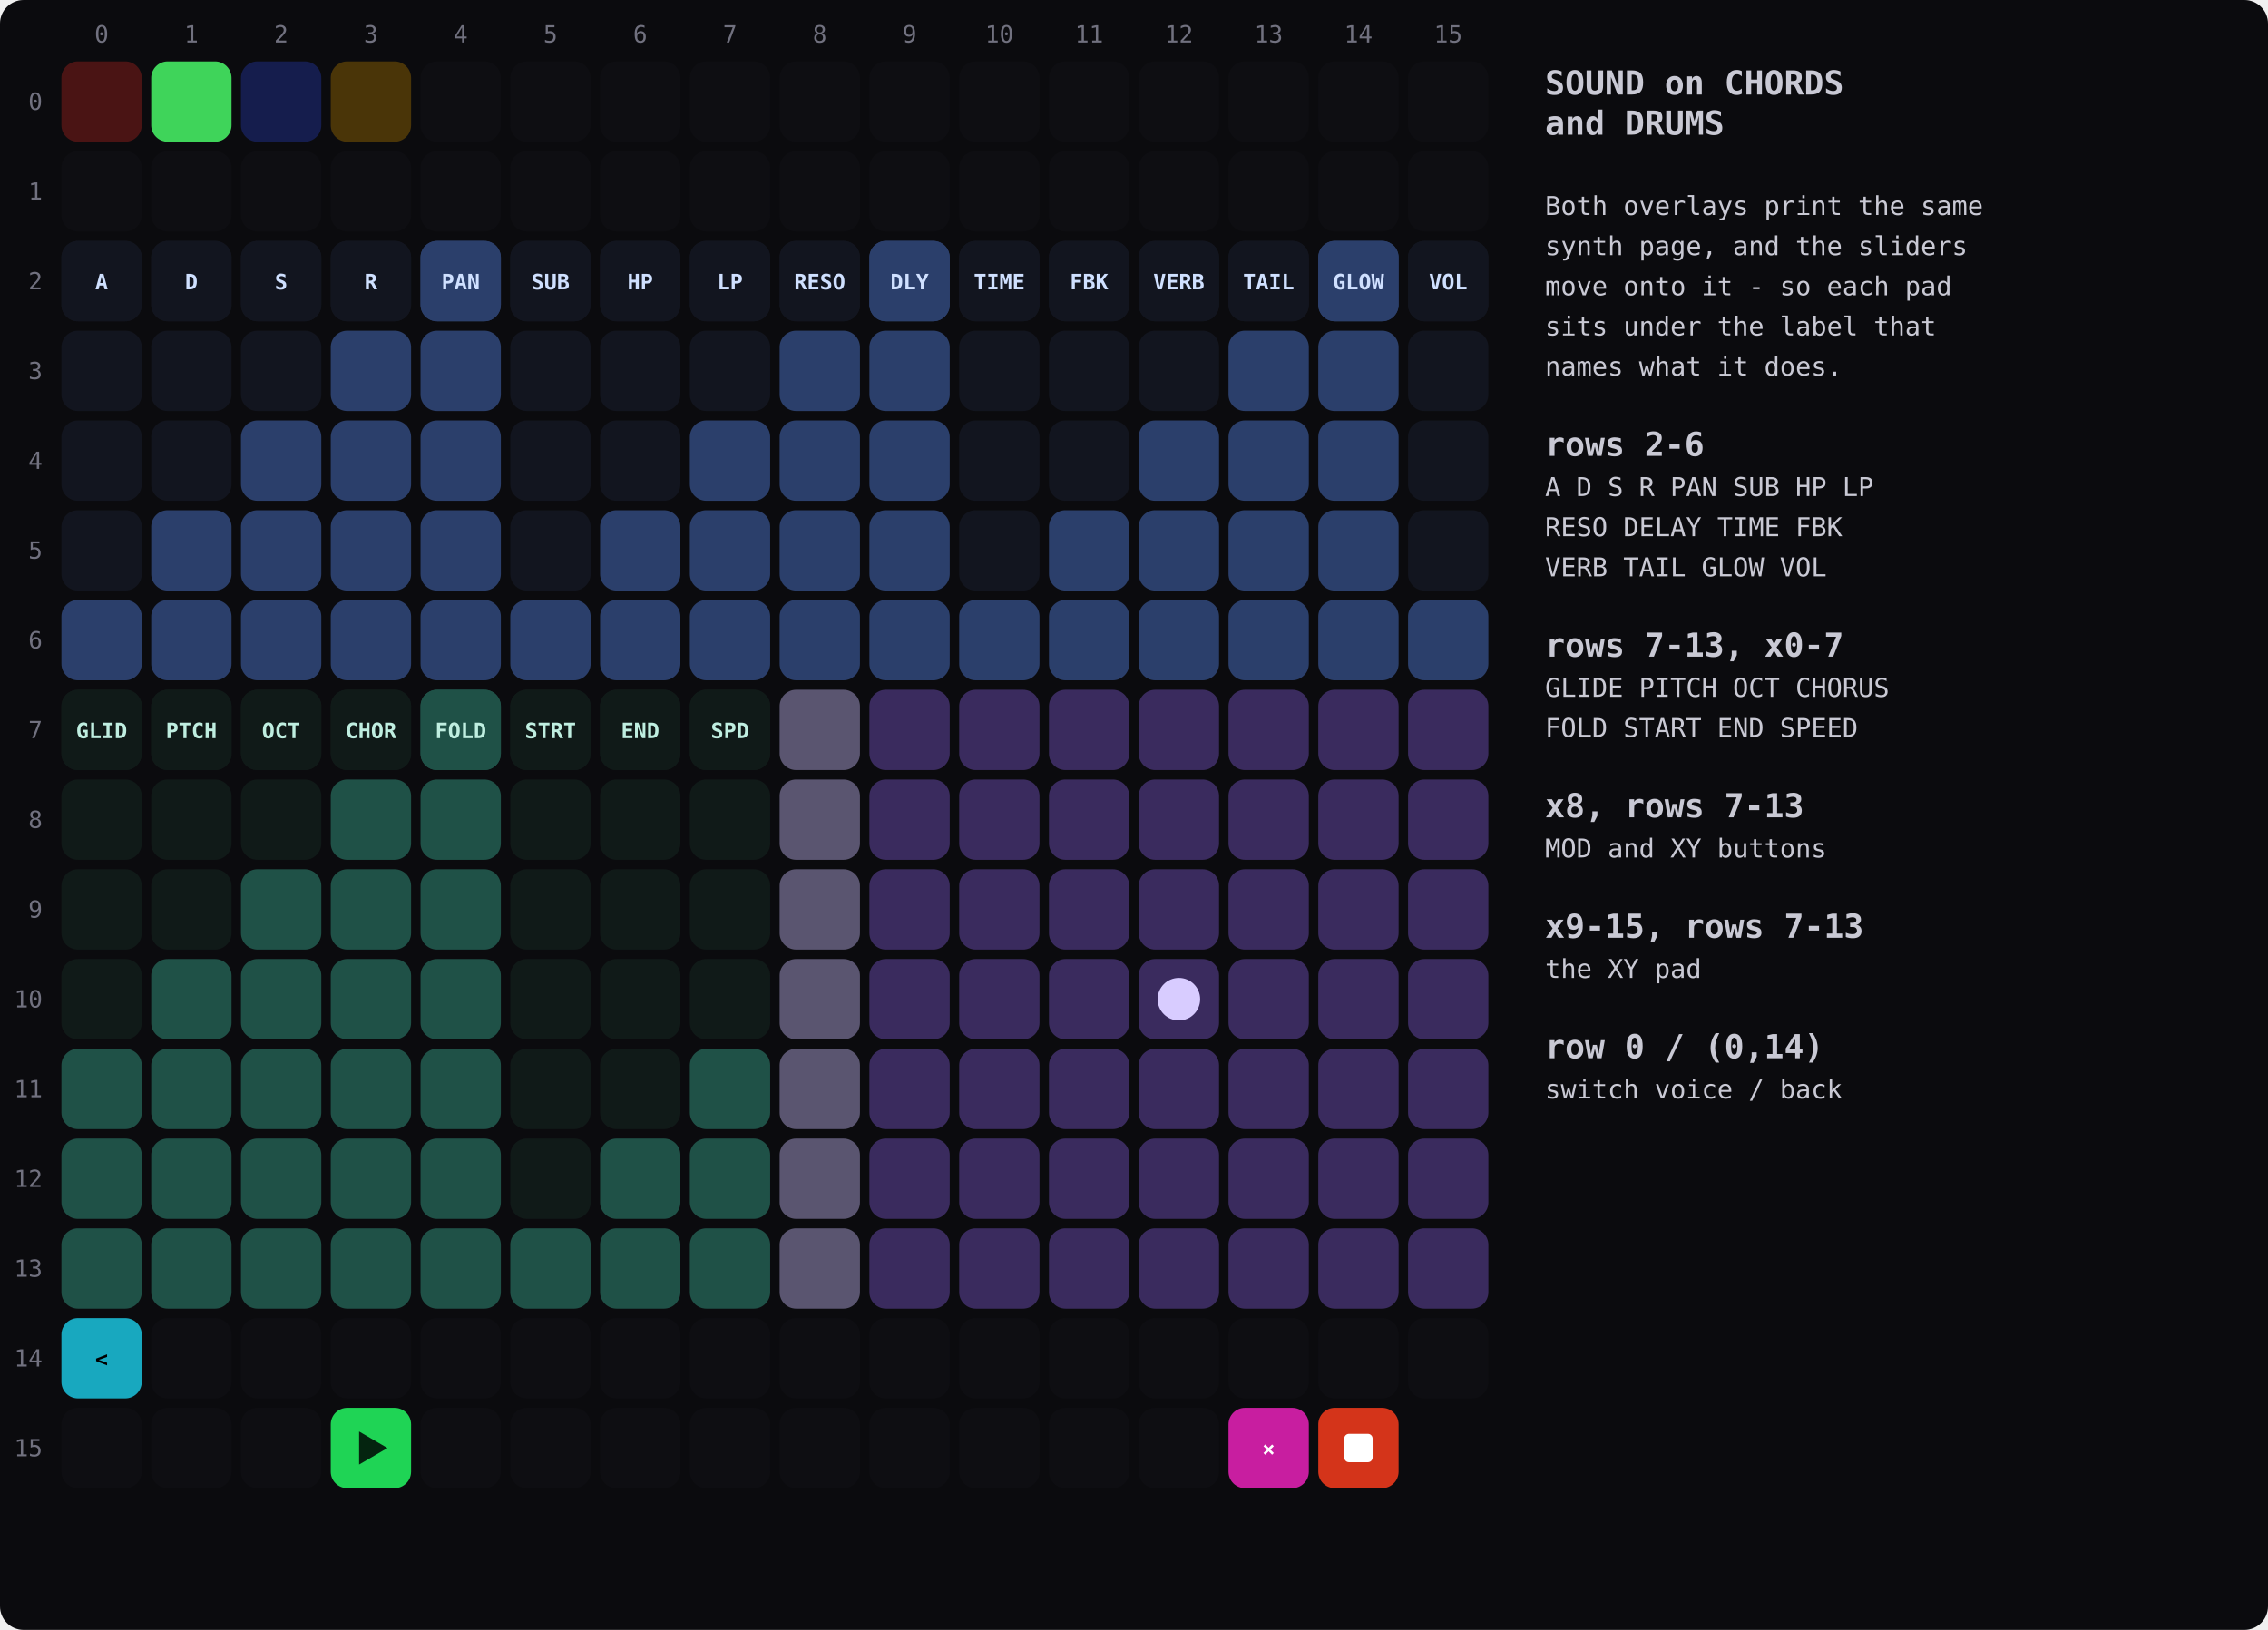
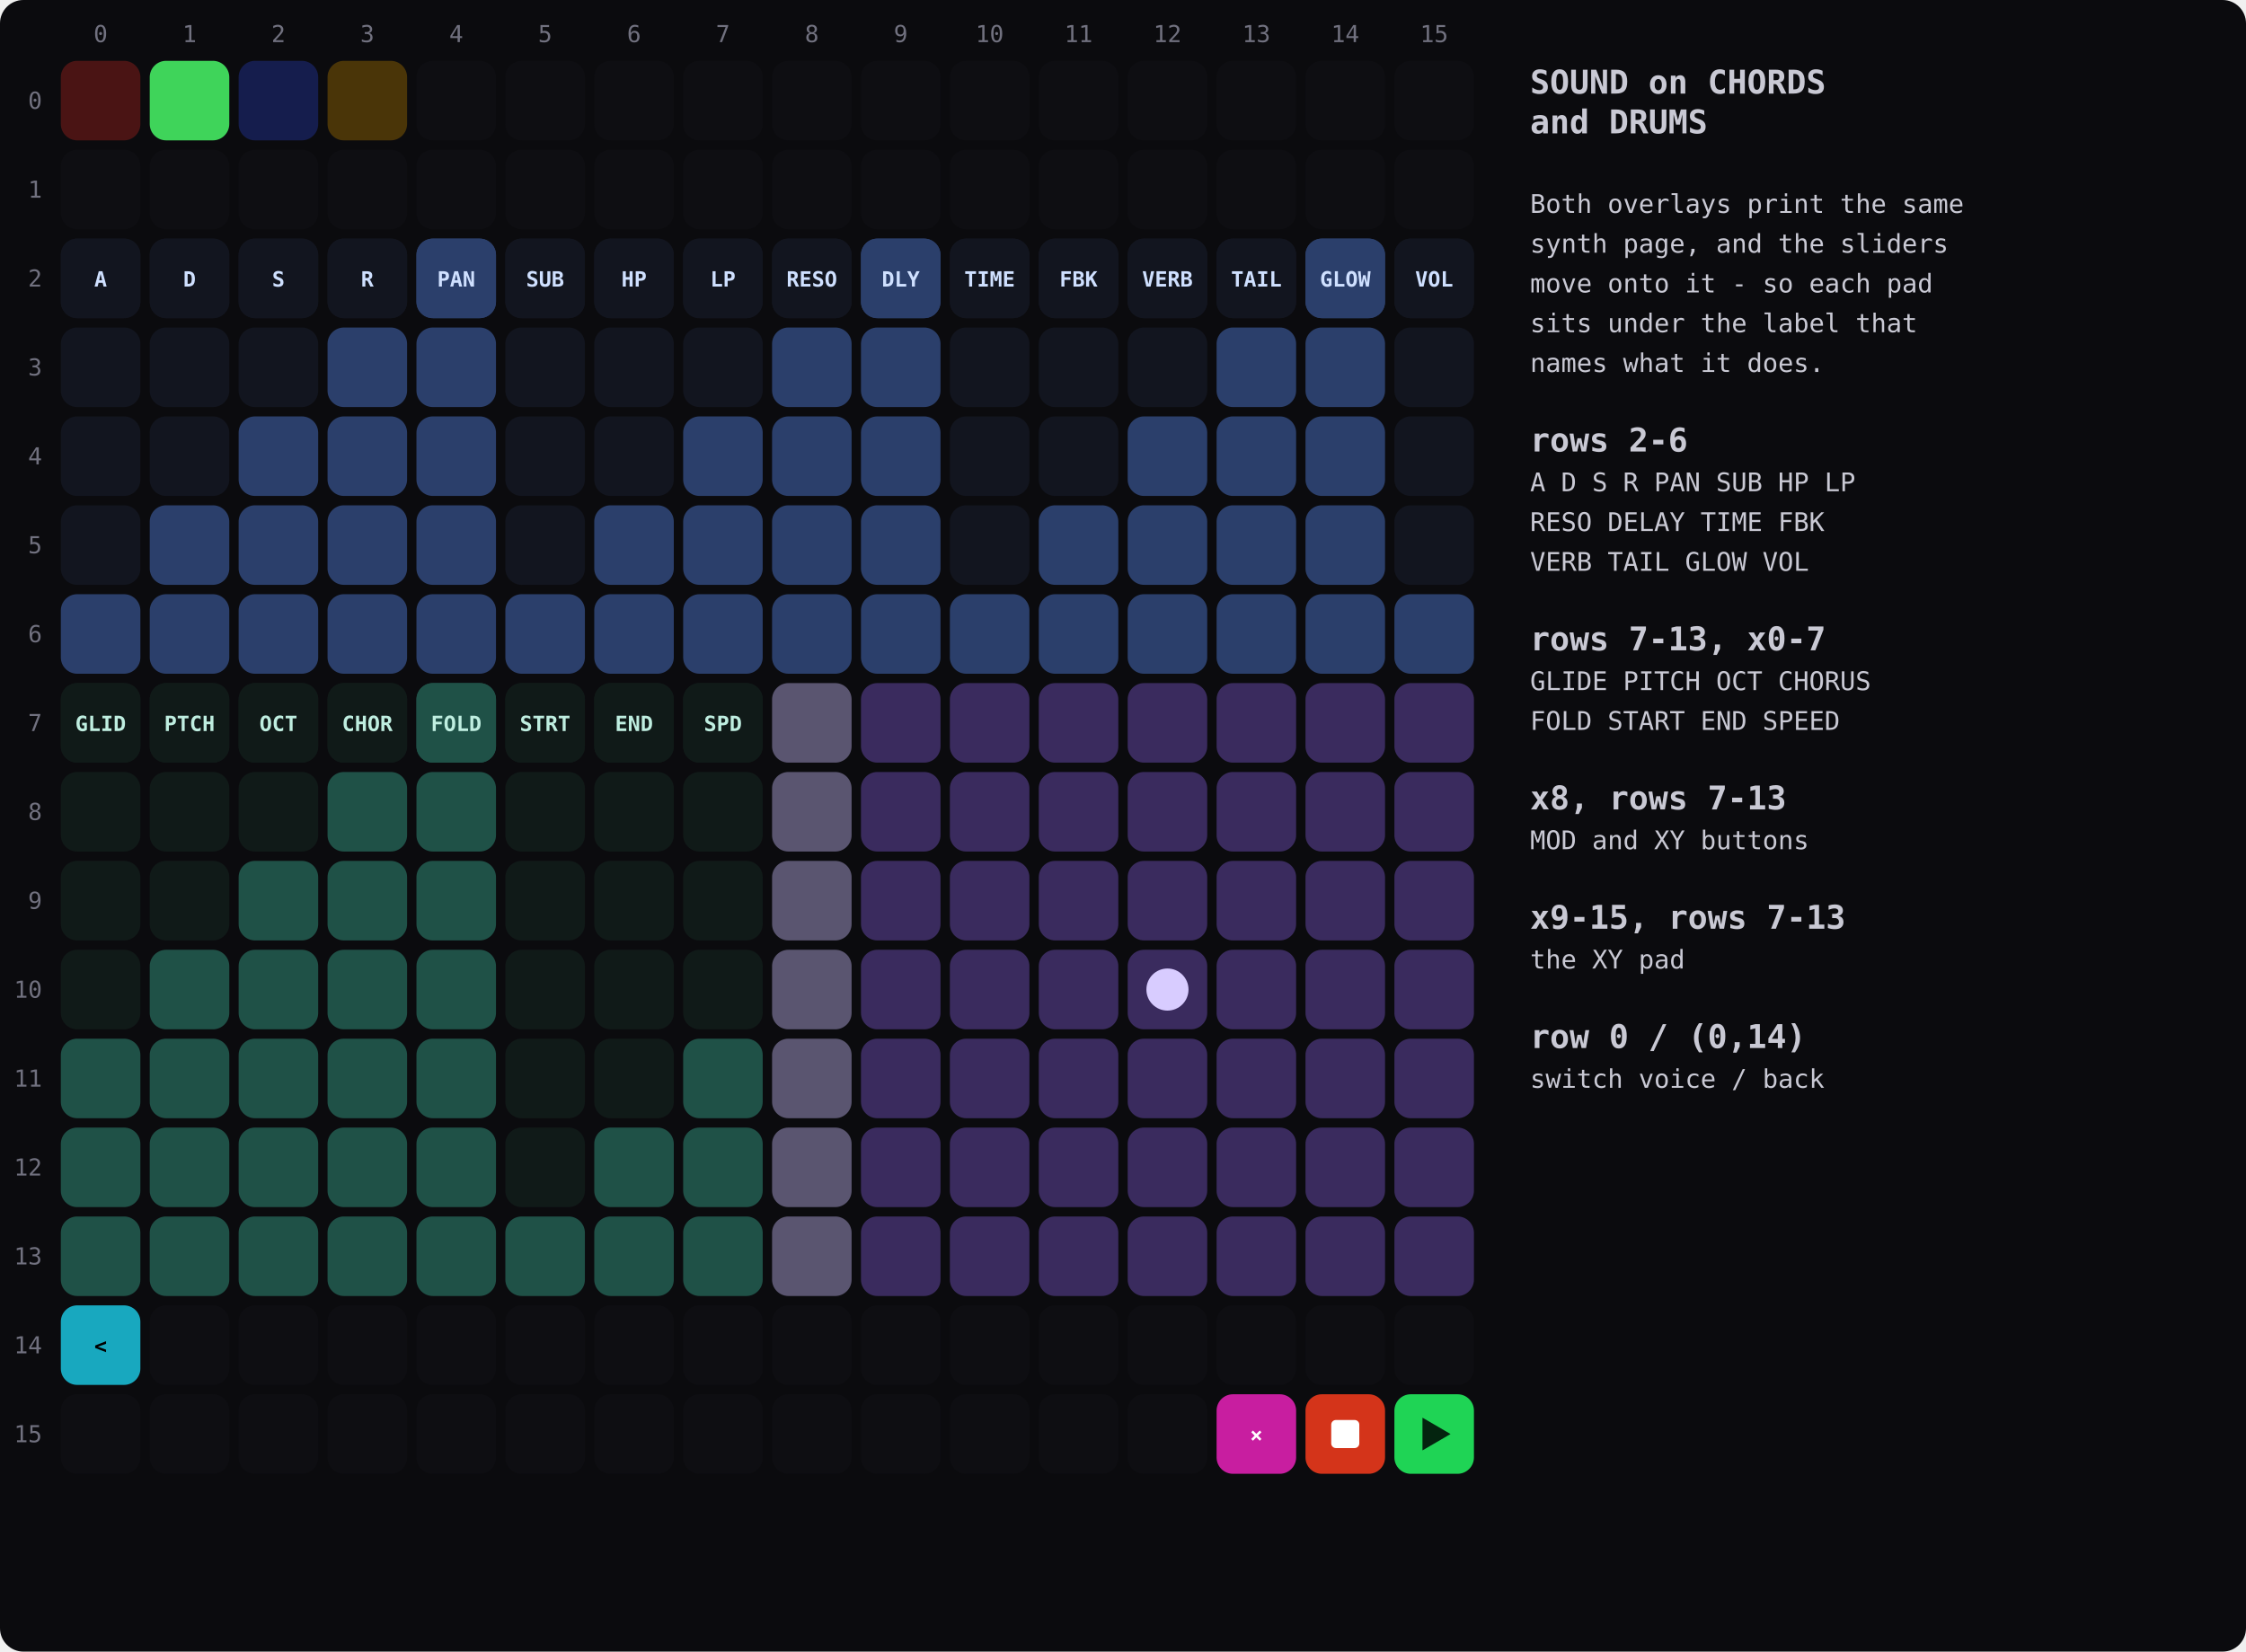
- <svg xmlns="http://www.w3.org/2000/svg" width="960" height="690" viewBox="0 0 960 690" role="img" aria-label="plinky-life sound page on Chords and Drums">
-   <rect width="960" height="690" rx="10" fill="#0b0b0e" />
+ <svg xmlns="http://www.w3.org/2000/svg" width="960" height="706" viewBox="0 0 960 706" role="img" aria-label="plinky-life sound page on Chords and Drums">
+   <rect width="960" height="706" rx="10" fill="#0b0b0e" />
  <style>text{font-family:ui-monospace,SFMono-Regular,Menlo,Consolas,monospace}.t{font-size:11px;fill:#c9c9d4}.h{font-size:14px;font-weight:700;fill:#c9c9d4}.k{font-size:10px;fill:#71717f}.p{font-size:9px;font-weight:700}</style>
  <text class="k" x="43.0" y="18" text-anchor="middle">0</text>
  <text class="k" x="18" y="46.5" text-anchor="end">0</text>
  <text class="k" x="81.0" y="18" text-anchor="middle">1</text>
  <text class="k" x="18" y="84.5" text-anchor="end">1</text>
  <text class="k" x="119.0" y="18" text-anchor="middle">2</text>
  <text class="k" x="18" y="122.5" text-anchor="end">2</text>
  <text class="k" x="157.0" y="18" text-anchor="middle">3</text>
  <text class="k" x="18" y="160.5" text-anchor="end">3</text>
  <text class="k" x="195.0" y="18" text-anchor="middle">4</text>
  <text class="k" x="18" y="198.5" text-anchor="end">4</text>
  <text class="k" x="233.0" y="18" text-anchor="middle">5</text>
  <text class="k" x="18" y="236.5" text-anchor="end">5</text>
  <text class="k" x="271.0" y="18" text-anchor="middle">6</text>
  <text class="k" x="18" y="274.5" text-anchor="end">6</text>
  <text class="k" x="309.0" y="18" text-anchor="middle">7</text>
  <text class="k" x="18" y="312.5" text-anchor="end">7</text>
  <text class="k" x="347.0" y="18" text-anchor="middle">8</text>
  <text class="k" x="18" y="350.5" text-anchor="end">8</text>
  <text class="k" x="385.0" y="18" text-anchor="middle">9</text>
  <text class="k" x="18" y="388.5" text-anchor="end">9</text>
  <text class="k" x="423.0" y="18" text-anchor="middle">10</text>
  <text class="k" x="18" y="426.5" text-anchor="end">10</text>
  <text class="k" x="461.0" y="18" text-anchor="middle">11</text>
  <text class="k" x="18" y="464.5" text-anchor="end">11</text>
  <text class="k" x="499.0" y="18" text-anchor="middle">12</text>
  <text class="k" x="18" y="502.5" text-anchor="end">12</text>
  <text class="k" x="537.0" y="18" text-anchor="middle">13</text>
  <text class="k" x="18" y="540.5" text-anchor="end">13</text>
  <text class="k" x="575.0" y="18" text-anchor="middle">14</text>
  <text class="k" x="18" y="578.5" text-anchor="end">14</text>
  <text class="k" x="613.0" y="18" text-anchor="middle">15</text>
  <text class="k" x="18" y="616.5" text-anchor="end">15</text>
  <rect x="26" y="26" width="34" height="34" rx="7" fill="#4a1414" />
  <rect x="64" y="26" width="34" height="34" rx="7" fill="#3fd45a" />
  <rect x="102" y="26" width="34" height="34" rx="7" fill="#151d4d" />
  <rect x="140" y="26" width="34" height="34" rx="7" fill="#4a3508" />
  <rect x="178" y="26" width="34" height="34" rx="7" fill="#0e0e12" />
  <rect x="216" y="26" width="34" height="34" rx="7" fill="#0e0e12" />
  <rect x="254" y="26" width="34" height="34" rx="7" fill="#0e0e12" />
  <rect x="292" y="26" width="34" height="34" rx="7" fill="#0e0e12" />
  <rect x="330" y="26" width="34" height="34" rx="7" fill="#0e0e12" />
  <rect x="368" y="26" width="34" height="34" rx="7" fill="#0e0e12" />
  <rect x="406" y="26" width="34" height="34" rx="7" fill="#0e0e12" />
  <rect x="444" y="26" width="34" height="34" rx="7" fill="#0e0e12" />
  <rect x="482" y="26" width="34" height="34" rx="7" fill="#0e0e12" />
  <rect x="520" y="26" width="34" height="34" rx="7" fill="#0e0e12" />
  <rect x="558" y="26" width="34" height="34" rx="7" fill="#0e0e12" />
  <rect x="596" y="26" width="34" height="34" rx="7" fill="#0e0e12" />
  <rect x="26" y="64" width="34" height="34" rx="7" fill="#0e0e12" />
  <rect x="64" y="64" width="34" height="34" rx="7" fill="#0e0e12" />
  <rect x="102" y="64" width="34" height="34" rx="7" fill="#0e0e12" />
  <rect x="140" y="64" width="34" height="34" rx="7" fill="#0e0e12" />
  <rect x="178" y="64" width="34" height="34" rx="7" fill="#0e0e12" />
  <rect x="216" y="64" width="34" height="34" rx="7" fill="#0e0e12" />
  <rect x="254" y="64" width="34" height="34" rx="7" fill="#0e0e12" />
  <rect x="292" y="64" width="34" height="34" rx="7" fill="#0e0e12" />
  <rect x="330" y="64" width="34" height="34" rx="7" fill="#0e0e12" />
  <rect x="368" y="64" width="34" height="34" rx="7" fill="#0e0e12" />
  <rect x="406" y="64" width="34" height="34" rx="7" fill="#0e0e12" />
  <rect x="444" y="64" width="34" height="34" rx="7" fill="#0e0e12" />
  <rect x="482" y="64" width="34" height="34" rx="7" fill="#0e0e12" />
  <rect x="520" y="64" width="34" height="34" rx="7" fill="#0e0e12" />
  <rect x="558" y="64" width="34" height="34" rx="7" fill="#0e0e12" />
  <rect x="596" y="64" width="34" height="34" rx="7" fill="#0e0e12" />
  <rect x="26" y="102" width="34" height="34" rx="7" fill="#12151f" />
  <rect x="26" y="102" width="34" height="34" rx="7" fill="#12151f" />
  <text class="p" x="43.0" y="122.5" text-anchor="middle" fill="#cfe0ff">A</text>
  <rect x="64" y="102" width="34" height="34" rx="7" fill="#12151f" />
  <rect x="64" y="102" width="34" height="34" rx="7" fill="#12151f" />
  <text class="p" x="81.0" y="122.5" text-anchor="middle" fill="#cfe0ff">D</text>
  <rect x="102" y="102" width="34" height="34" rx="7" fill="#12151f" />
  <rect x="102" y="102" width="34" height="34" rx="7" fill="#12151f" />
  <text class="p" x="119.0" y="122.5" text-anchor="middle" fill="#cfe0ff">S</text>
  <rect x="140" y="102" width="34" height="34" rx="7" fill="#12151f" />
  <rect x="140" y="102" width="34" height="34" rx="7" fill="#12151f" />
  <text class="p" x="157.0" y="122.5" text-anchor="middle" fill="#cfe0ff">R</text>
  <rect x="178" y="102" width="34" height="34" rx="7" fill="#2b3f6b" />
  <rect x="178" y="102" width="34" height="34" rx="7" fill="#2b3f6b" />
  <text class="p" x="195.0" y="122.5" text-anchor="middle" fill="#cfe0ff">PAN</text>
  <rect x="216" y="102" width="34" height="34" rx="7" fill="#12151f" />
  <rect x="216" y="102" width="34" height="34" rx="7" fill="#12151f" />
  <text class="p" x="233.0" y="122.5" text-anchor="middle" fill="#cfe0ff">SUB</text>
  <rect x="254" y="102" width="34" height="34" rx="7" fill="#12151f" />
  <rect x="254" y="102" width="34" height="34" rx="7" fill="#12151f" />
  <text class="p" x="271.0" y="122.5" text-anchor="middle" fill="#cfe0ff">HP</text>
  <rect x="292" y="102" width="34" height="34" rx="7" fill="#12151f" />
  <rect x="292" y="102" width="34" height="34" rx="7" fill="#12151f" />
  <text class="p" x="309.0" y="122.5" text-anchor="middle" fill="#cfe0ff">LP</text>
  <rect x="330" y="102" width="34" height="34" rx="7" fill="#12151f" />
  <rect x="330" y="102" width="34" height="34" rx="7" fill="#12151f" />
  <text class="p" x="347.0" y="122.5" text-anchor="middle" fill="#cfe0ff">RESO</text>
  <rect x="368" y="102" width="34" height="34" rx="7" fill="#2b3f6b" />
  <rect x="368" y="102" width="34" height="34" rx="7" fill="#2b3f6b" />
  <text class="p" x="385.0" y="122.5" text-anchor="middle" fill="#cfe0ff">DLY</text>
  <rect x="406" y="102" width="34" height="34" rx="7" fill="#12151f" />
  <rect x="406" y="102" width="34" height="34" rx="7" fill="#12151f" />
  <text class="p" x="423.0" y="122.5" text-anchor="middle" fill="#cfe0ff">TIME</text>
  <rect x="444" y="102" width="34" height="34" rx="7" fill="#12151f" />
  <rect x="444" y="102" width="34" height="34" rx="7" fill="#12151f" />
  <text class="p" x="461.0" y="122.5" text-anchor="middle" fill="#cfe0ff">FBK</text>
  <rect x="482" y="102" width="34" height="34" rx="7" fill="#12151f" />
  <rect x="482" y="102" width="34" height="34" rx="7" fill="#12151f" />
  <text class="p" x="499.0" y="122.5" text-anchor="middle" fill="#cfe0ff">VERB</text>
  <rect x="520" y="102" width="34" height="34" rx="7" fill="#12151f" />
  <rect x="520" y="102" width="34" height="34" rx="7" fill="#12151f" />
  <text class="p" x="537.0" y="122.5" text-anchor="middle" fill="#cfe0ff">TAIL</text>
  <rect x="558" y="102" width="34" height="34" rx="7" fill="#2b3f6b" />
  <rect x="558" y="102" width="34" height="34" rx="7" fill="#2b3f6b" />
  <text class="p" x="575.0" y="122.5" text-anchor="middle" fill="#cfe0ff">GLOW</text>
  <rect x="596" y="102" width="34" height="34" rx="7" fill="#12151f" />
  <rect x="596" y="102" width="34" height="34" rx="7" fill="#12151f" />
  <text class="p" x="613.0" y="122.5" text-anchor="middle" fill="#cfe0ff">VOL</text>
  <rect x="26" y="140" width="34" height="34" rx="7" fill="#12151f" />
  <rect x="64" y="140" width="34" height="34" rx="7" fill="#12151f" />
  <rect x="102" y="140" width="34" height="34" rx="7" fill="#12151f" />
  <rect x="140" y="140" width="34" height="34" rx="7" fill="#2b3f6b" />
  <rect x="178" y="140" width="34" height="34" rx="7" fill="#2b3f6b" />
  <rect x="216" y="140" width="34" height="34" rx="7" fill="#12151f" />
  <rect x="254" y="140" width="34" height="34" rx="7" fill="#12151f" />
  <rect x="292" y="140" width="34" height="34" rx="7" fill="#12151f" />
  <rect x="330" y="140" width="34" height="34" rx="7" fill="#2b3f6b" />
  <rect x="368" y="140" width="34" height="34" rx="7" fill="#2b3f6b" />
  <rect x="406" y="140" width="34" height="34" rx="7" fill="#12151f" />
  <rect x="444" y="140" width="34" height="34" rx="7" fill="#12151f" />
  <rect x="482" y="140" width="34" height="34" rx="7" fill="#12151f" />
  <rect x="520" y="140" width="34" height="34" rx="7" fill="#2b3f6b" />
  <rect x="558" y="140" width="34" height="34" rx="7" fill="#2b3f6b" />
  <rect x="596" y="140" width="34" height="34" rx="7" fill="#12151f" />
  <rect x="26" y="178" width="34" height="34" rx="7" fill="#12151f" />
  <rect x="64" y="178" width="34" height="34" rx="7" fill="#12151f" />
  <rect x="102" y="178" width="34" height="34" rx="7" fill="#2b3f6b" />
  <rect x="140" y="178" width="34" height="34" rx="7" fill="#2b3f6b" />
  <rect x="178" y="178" width="34" height="34" rx="7" fill="#2b3f6b" />
  <rect x="216" y="178" width="34" height="34" rx="7" fill="#12151f" />
  <rect x="254" y="178" width="34" height="34" rx="7" fill="#12151f" />
  <rect x="292" y="178" width="34" height="34" rx="7" fill="#2b3f6b" />
  <rect x="330" y="178" width="34" height="34" rx="7" fill="#2b3f6b" />
  <rect x="368" y="178" width="34" height="34" rx="7" fill="#2b3f6b" />
  <rect x="406" y="178" width="34" height="34" rx="7" fill="#12151f" />
  <rect x="444" y="178" width="34" height="34" rx="7" fill="#12151f" />
  <rect x="482" y="178" width="34" height="34" rx="7" fill="#2b3f6b" />
  <rect x="520" y="178" width="34" height="34" rx="7" fill="#2b3f6b" />
  <rect x="558" y="178" width="34" height="34" rx="7" fill="#2b3f6b" />
  <rect x="596" y="178" width="34" height="34" rx="7" fill="#12151f" />
  <rect x="26" y="216" width="34" height="34" rx="7" fill="#12151f" />
  <rect x="64" y="216" width="34" height="34" rx="7" fill="#2b3f6b" />
  <rect x="102" y="216" width="34" height="34" rx="7" fill="#2b3f6b" />
  <rect x="140" y="216" width="34" height="34" rx="7" fill="#2b3f6b" />
  <rect x="178" y="216" width="34" height="34" rx="7" fill="#2b3f6b" />
  <rect x="216" y="216" width="34" height="34" rx="7" fill="#12151f" />
  <rect x="254" y="216" width="34" height="34" rx="7" fill="#2b3f6b" />
  <rect x="292" y="216" width="34" height="34" rx="7" fill="#2b3f6b" />
  <rect x="330" y="216" width="34" height="34" rx="7" fill="#2b3f6b" />
  <rect x="368" y="216" width="34" height="34" rx="7" fill="#2b3f6b" />
  <rect x="406" y="216" width="34" height="34" rx="7" fill="#12151f" />
  <rect x="444" y="216" width="34" height="34" rx="7" fill="#2b3f6b" />
  <rect x="482" y="216" width="34" height="34" rx="7" fill="#2b3f6b" />
  <rect x="520" y="216" width="34" height="34" rx="7" fill="#2b3f6b" />
  <rect x="558" y="216" width="34" height="34" rx="7" fill="#2b3f6b" />
  <rect x="596" y="216" width="34" height="34" rx="7" fill="#12151f" />
  <rect x="26" y="254" width="34" height="34" rx="7" fill="#2b3f6b" />
  <rect x="64" y="254" width="34" height="34" rx="7" fill="#2b3f6b" />
  <rect x="102" y="254" width="34" height="34" rx="7" fill="#2b3f6b" />
  <rect x="140" y="254" width="34" height="34" rx="7" fill="#2b3f6b" />
  <rect x="178" y="254" width="34" height="34" rx="7" fill="#2b3f6b" />
  <rect x="216" y="254" width="34" height="34" rx="7" fill="#2b3f6b" />
  <rect x="254" y="254" width="34" height="34" rx="7" fill="#2b3f6b" />
  <rect x="292" y="254" width="34" height="34" rx="7" fill="#2b3f6b" />
  <rect x="330" y="254" width="34" height="34" rx="7" fill="#2b3f6b" />
  <rect x="368" y="254" width="34" height="34" rx="7" fill="#2b3f6b" />
  <rect x="406" y="254" width="34" height="34" rx="7" fill="#2b3f6b" />
  <rect x="444" y="254" width="34" height="34" rx="7" fill="#2b3f6b" />
  <rect x="482" y="254" width="34" height="34" rx="7" fill="#2b3f6b" />
  <rect x="520" y="254" width="34" height="34" rx="7" fill="#2b3f6b" />
  <rect x="558" y="254" width="34" height="34" rx="7" fill="#2b3f6b" />
  <rect x="596" y="254" width="34" height="34" rx="7" fill="#2b3f6b" />
  <rect x="26" y="292" width="34" height="34" rx="7" fill="#101a18" />
  <rect x="26" y="292" width="34" height="34" rx="7" fill="#101a18" />
  <text class="p" x="43.0" y="312.5" text-anchor="middle" fill="#bfeee0">GLID</text>
  <rect x="64" y="292" width="34" height="34" rx="7" fill="#101a18" />
  <rect x="64" y="292" width="34" height="34" rx="7" fill="#101a18" />
  <text class="p" x="81.0" y="312.5" text-anchor="middle" fill="#bfeee0">PTCH</text>
  <rect x="102" y="292" width="34" height="34" rx="7" fill="#101a18" />
  <rect x="102" y="292" width="34" height="34" rx="7" fill="#101a18" />
  <text class="p" x="119.0" y="312.5" text-anchor="middle" fill="#bfeee0">OCT</text>
  <rect x="140" y="292" width="34" height="34" rx="7" fill="#101a18" />
  <rect x="140" y="292" width="34" height="34" rx="7" fill="#101a18" />
  <text class="p" x="157.0" y="312.5" text-anchor="middle" fill="#bfeee0">CHOR</text>
  <rect x="178" y="292" width="34" height="34" rx="7" fill="#1f5147" />
  <rect x="178" y="292" width="34" height="34" rx="7" fill="#1f5147" />
  <text class="p" x="195.0" y="312.5" text-anchor="middle" fill="#bfeee0">FOLD</text>
  <rect x="216" y="292" width="34" height="34" rx="7" fill="#101a18" />
  <rect x="216" y="292" width="34" height="34" rx="7" fill="#101a18" />
  <text class="p" x="233.0" y="312.5" text-anchor="middle" fill="#bfeee0">STRT</text>
  <rect x="254" y="292" width="34" height="34" rx="7" fill="#101a18" />
  <rect x="254" y="292" width="34" height="34" rx="7" fill="#101a18" />
  <text class="p" x="271.0" y="312.5" text-anchor="middle" fill="#bfeee0">END</text>
  <rect x="292" y="292" width="34" height="34" rx="7" fill="#101a18" />
  <rect x="292" y="292" width="34" height="34" rx="7" fill="#101a18" />
  <text class="p" x="309.0" y="312.5" text-anchor="middle" fill="#bfeee0">SPD</text>
  <rect x="330" y="292" width="34" height="34" rx="7" fill="#5a5570" />
  <rect x="368" y="292" width="34" height="34" rx="7" fill="#3a2b5e" />
  <rect x="406" y="292" width="34" height="34" rx="7" fill="#3a2b5e" />
  <rect x="444" y="292" width="34" height="34" rx="7" fill="#3a2b5e" />
  <rect x="482" y="292" width="34" height="34" rx="7" fill="#3a2b5e" />
  <rect x="520" y="292" width="34" height="34" rx="7" fill="#3a2b5e" />
  <rect x="558" y="292" width="34" height="34" rx="7" fill="#3a2b5e" />
  <rect x="596" y="292" width="34" height="34" rx="7" fill="#3a2b5e" />
  <rect x="26" y="330" width="34" height="34" rx="7" fill="#101a18" />
  <rect x="64" y="330" width="34" height="34" rx="7" fill="#101a18" />
  <rect x="102" y="330" width="34" height="34" rx="7" fill="#101a18" />
  <rect x="140" y="330" width="34" height="34" rx="7" fill="#1f5147" />
  <rect x="178" y="330" width="34" height="34" rx="7" fill="#1f5147" />
  <rect x="216" y="330" width="34" height="34" rx="7" fill="#101a18" />
  <rect x="254" y="330" width="34" height="34" rx="7" fill="#101a18" />
  <rect x="292" y="330" width="34" height="34" rx="7" fill="#101a18" />
  <rect x="330" y="330" width="34" height="34" rx="7" fill="#5a5570" />
  <rect x="368" y="330" width="34" height="34" rx="7" fill="#3a2b5e" />
  <rect x="406" y="330" width="34" height="34" rx="7" fill="#3a2b5e" />
  <rect x="444" y="330" width="34" height="34" rx="7" fill="#3a2b5e" />
  <rect x="482" y="330" width="34" height="34" rx="7" fill="#3a2b5e" />
  <rect x="520" y="330" width="34" height="34" rx="7" fill="#3a2b5e" />
  <rect x="558" y="330" width="34" height="34" rx="7" fill="#3a2b5e" />
  <rect x="596" y="330" width="34" height="34" rx="7" fill="#3a2b5e" />
  <rect x="26" y="368" width="34" height="34" rx="7" fill="#101a18" />
  <rect x="64" y="368" width="34" height="34" rx="7" fill="#101a18" />
  <rect x="102" y="368" width="34" height="34" rx="7" fill="#1f5147" />
  <rect x="140" y="368" width="34" height="34" rx="7" fill="#1f5147" />
  <rect x="178" y="368" width="34" height="34" rx="7" fill="#1f5147" />
  <rect x="216" y="368" width="34" height="34" rx="7" fill="#101a18" />
  <rect x="254" y="368" width="34" height="34" rx="7" fill="#101a18" />
  <rect x="292" y="368" width="34" height="34" rx="7" fill="#101a18" />
  <rect x="330" y="368" width="34" height="34" rx="7" fill="#5a5570" />
  <rect x="368" y="368" width="34" height="34" rx="7" fill="#3a2b5e" />
  <rect x="406" y="368" width="34" height="34" rx="7" fill="#3a2b5e" />
  <rect x="444" y="368" width="34" height="34" rx="7" fill="#3a2b5e" />
  <rect x="482" y="368" width="34" height="34" rx="7" fill="#3a2b5e" />
  <rect x="520" y="368" width="34" height="34" rx="7" fill="#3a2b5e" />
  <rect x="558" y="368" width="34" height="34" rx="7" fill="#3a2b5e" />
  <rect x="596" y="368" width="34" height="34" rx="7" fill="#3a2b5e" />
  <rect x="26" y="406" width="34" height="34" rx="7" fill="#101a18" />
  <rect x="64" y="406" width="34" height="34" rx="7" fill="#1f5147" />
  <rect x="102" y="406" width="34" height="34" rx="7" fill="#1f5147" />
  <rect x="140" y="406" width="34" height="34" rx="7" fill="#1f5147" />
  <rect x="178" y="406" width="34" height="34" rx="7" fill="#1f5147" />
  <rect x="216" y="406" width="34" height="34" rx="7" fill="#101a18" />
  <rect x="254" y="406" width="34" height="34" rx="7" fill="#101a18" />
  <rect x="292" y="406" width="34" height="34" rx="7" fill="#101a18" />
  <rect x="330" y="406" width="34" height="34" rx="7" fill="#5a5570" />
  <rect x="368" y="406" width="34" height="34" rx="7" fill="#3a2b5e" />
  <rect x="406" y="406" width="34" height="34" rx="7" fill="#3a2b5e" />
  <rect x="444" y="406" width="34" height="34" rx="7" fill="#3a2b5e" />
  <rect x="482" y="406" width="34" height="34" rx="7" fill="#3a2b5e" />
  <rect x="520" y="406" width="34" height="34" rx="7" fill="#3a2b5e" />
  <rect x="558" y="406" width="34" height="34" rx="7" fill="#3a2b5e" />
  <rect x="596" y="406" width="34" height="34" rx="7" fill="#3a2b5e" />
  <rect x="26" y="444" width="34" height="34" rx="7" fill="#1f5147" />
  <rect x="64" y="444" width="34" height="34" rx="7" fill="#1f5147" />
  <rect x="102" y="444" width="34" height="34" rx="7" fill="#1f5147" />
  <rect x="140" y="444" width="34" height="34" rx="7" fill="#1f5147" />
  <rect x="178" y="444" width="34" height="34" rx="7" fill="#1f5147" />
  <rect x="216" y="444" width="34" height="34" rx="7" fill="#101a18" />
  <rect x="254" y="444" width="34" height="34" rx="7" fill="#101a18" />
  <rect x="292" y="444" width="34" height="34" rx="7" fill="#1f5147" />
  <rect x="330" y="444" width="34" height="34" rx="7" fill="#5a5570" />
  <rect x="368" y="444" width="34" height="34" rx="7" fill="#3a2b5e" />
  <rect x="406" y="444" width="34" height="34" rx="7" fill="#3a2b5e" />
  <rect x="444" y="444" width="34" height="34" rx="7" fill="#3a2b5e" />
  <rect x="482" y="444" width="34" height="34" rx="7" fill="#3a2b5e" />
  <rect x="520" y="444" width="34" height="34" rx="7" fill="#3a2b5e" />
  <rect x="558" y="444" width="34" height="34" rx="7" fill="#3a2b5e" />
  <rect x="596" y="444" width="34" height="34" rx="7" fill="#3a2b5e" />
  <rect x="26" y="482" width="34" height="34" rx="7" fill="#1f5147" />
  <rect x="64" y="482" width="34" height="34" rx="7" fill="#1f5147" />
  <rect x="102" y="482" width="34" height="34" rx="7" fill="#1f5147" />
  <rect x="140" y="482" width="34" height="34" rx="7" fill="#1f5147" />
  <rect x="178" y="482" width="34" height="34" rx="7" fill="#1f5147" />
  <rect x="216" y="482" width="34" height="34" rx="7" fill="#101a18" />
  <rect x="254" y="482" width="34" height="34" rx="7" fill="#1f5147" />
  <rect x="292" y="482" width="34" height="34" rx="7" fill="#1f5147" />
  <rect x="330" y="482" width="34" height="34" rx="7" fill="#5a5570" />
  <rect x="368" y="482" width="34" height="34" rx="7" fill="#3a2b5e" />
  <rect x="406" y="482" width="34" height="34" rx="7" fill="#3a2b5e" />
  <rect x="444" y="482" width="34" height="34" rx="7" fill="#3a2b5e" />
  <rect x="482" y="482" width="34" height="34" rx="7" fill="#3a2b5e" />
  <rect x="520" y="482" width="34" height="34" rx="7" fill="#3a2b5e" />
  <rect x="558" y="482" width="34" height="34" rx="7" fill="#3a2b5e" />
  <rect x="596" y="482" width="34" height="34" rx="7" fill="#3a2b5e" />
  <rect x="26" y="520" width="34" height="34" rx="7" fill="#1f5147" />
  <rect x="64" y="520" width="34" height="34" rx="7" fill="#1f5147" />
  <rect x="102" y="520" width="34" height="34" rx="7" fill="#1f5147" />
  <rect x="140" y="520" width="34" height="34" rx="7" fill="#1f5147" />
  <rect x="178" y="520" width="34" height="34" rx="7" fill="#1f5147" />
  <rect x="216" y="520" width="34" height="34" rx="7" fill="#1f5147" />
  <rect x="254" y="520" width="34" height="34" rx="7" fill="#1f5147" />
  <rect x="292" y="520" width="34" height="34" rx="7" fill="#1f5147" />
  <rect x="330" y="520" width="34" height="34" rx="7" fill="#5a5570" />
  <rect x="368" y="520" width="34" height="34" rx="7" fill="#3a2b5e" />
  <rect x="406" y="520" width="34" height="34" rx="7" fill="#3a2b5e" />
  <rect x="444" y="520" width="34" height="34" rx="7" fill="#3a2b5e" />
  <rect x="482" y="520" width="34" height="34" rx="7" fill="#3a2b5e" />
  <rect x="520" y="520" width="34" height="34" rx="7" fill="#3a2b5e" />
  <rect x="558" y="520" width="34" height="34" rx="7" fill="#3a2b5e" />
  <rect x="596" y="520" width="34" height="34" rx="7" fill="#3a2b5e" />
  <rect x="26" y="558" width="34" height="34" rx="7" fill="#18a8bf" />
  <text class="p" x="43.0" y="578.5" text-anchor="middle" fill="#000">&lt;</text>
  <rect x="64" y="558" width="34" height="34" rx="7" fill="#0e0e12" />
  <rect x="102" y="558" width="34" height="34" rx="7" fill="#0e0e12" />
  <rect x="140" y="558" width="34" height="34" rx="7" fill="#0e0e12" />
  <rect x="178" y="558" width="34" height="34" rx="7" fill="#0e0e12" />
  <rect x="216" y="558" width="34" height="34" rx="7" fill="#0e0e12" />
  <rect x="254" y="558" width="34" height="34" rx="7" fill="#0e0e12" />
  <rect x="292" y="558" width="34" height="34" rx="7" fill="#0e0e12" />
  <rect x="330" y="558" width="34" height="34" rx="7" fill="#0e0e12" />
  <rect x="368" y="558" width="34" height="34" rx="7" fill="#0e0e12" />
  <rect x="406" y="558" width="34" height="34" rx="7" fill="#0e0e12" />
  <rect x="444" y="558" width="34" height="34" rx="7" fill="#0e0e12" />
  <rect x="482" y="558" width="34" height="34" rx="7" fill="#0e0e12" />
  <rect x="520" y="558" width="34" height="34" rx="7" fill="#0e0e12" />
  <rect x="558" y="558" width="34" height="34" rx="7" fill="#0e0e12" />
  <rect x="596" y="558" width="34" height="34" rx="7" fill="#0e0e12" />
  <rect x="26" y="596" width="34" height="34" rx="7" fill="#0e0e12" />
  <rect x="64" y="596" width="34" height="34" rx="7" fill="#0e0e12" />
  <rect x="102" y="596" width="34" height="34" rx="7" fill="#0e0e12" />
  <rect x="140" y="596" width="34" height="34" rx="7" fill="#0e0e12" />
  <rect x="178" y="596" width="34" height="34" rx="7" fill="#0e0e12" />
  <rect x="216" y="596" width="34" height="34" rx="7" fill="#0e0e12" />
  <rect x="254" y="596" width="34" height="34" rx="7" fill="#0e0e12" />
  <rect x="292" y="596" width="34" height="34" rx="7" fill="#0e0e12" />
  <rect x="330" y="596" width="34" height="34" rx="7" fill="#0e0e12" />
  <rect x="368" y="596" width="34" height="34" rx="7" fill="#0e0e12" />
  <rect x="406" y="596" width="34" height="34" rx="7" fill="#0e0e12" />
  <rect x="444" y="596" width="34" height="34" rx="7" fill="#0e0e12" />
  <rect x="482" y="596" width="34" height="34" rx="7" fill="#0e0e12" />
  <circle cx="499.0" cy="423.0" r="9" fill="#d8ccff" />
  <rect x="520" y="596" width="34" height="34" rx="7" fill="#c81ea0" />
  <text class="p" x="537.0" y="616.5" text-anchor="middle" fill="#fff">×</text>
  <rect x="558" y="596" width="34" height="34" rx="7" fill="#d4341a" />
-   <rect x="140" y="596" width="34" height="34" rx="7" fill="#1fd455" />
+   <rect x="596" y="596" width="34" height="34" rx="7" fill="#1fd455" />
  <rect x="569" y="607" width="12" height="12" rx="2" fill="#fff" />
-   <path d="M152 606 L164 613 L152 620 Z" fill="#04240f" />
+   <path d="M608 606 L620 613 L608 620 Z" fill="#04240f" />
  <text class="h" x="654" y="40">SOUND on CHORDS</text>
  <text class="h" x="654" y="57">and DRUMS</text>
  <text class="t" x="654" y="74" />
  <text class="t" x="654" y="91">Both overlays print the same</text>
  <text class="t" x="654" y="108">synth page, and the sliders</text>
  <text class="t" x="654" y="125">move onto it - so each pad</text>
  <text class="t" x="654" y="142">sits under the label that</text>
  <text class="t" x="654" y="159">names what it does.</text>
  <text class="t" x="654" y="176" />
  <text class="h" x="654" y="193">rows 2-6</text>
  <text class="t" x="654" y="210">A D S R PAN SUB HP LP</text>
  <text class="t" x="654" y="227">RESO DELAY TIME FBK</text>
  <text class="t" x="654" y="244">VERB TAIL GLOW VOL</text>
  <text class="t" x="654" y="261" />
  <text class="h" x="654" y="278">rows 7-13, x0-7</text>
  <text class="t" x="654" y="295">GLIDE PITCH OCT CHORUS</text>
  <text class="t" x="654" y="312">FOLD START END SPEED</text>
  <text class="t" x="654" y="329" />
  <text class="h" x="654" y="346">x8, rows 7-13</text>
  <text class="t" x="654" y="363">MOD and XY buttons</text>
  <text class="t" x="654" y="380" />
  <text class="h" x="654" y="397">x9-15, rows 7-13</text>
  <text class="t" x="654" y="414">the XY pad</text>
  <text class="t" x="654" y="431" />
  <text class="h" x="654" y="448">row 0 / (0,14)</text>
  <text class="t" x="654" y="465">switch voice / back</text>
</svg>
